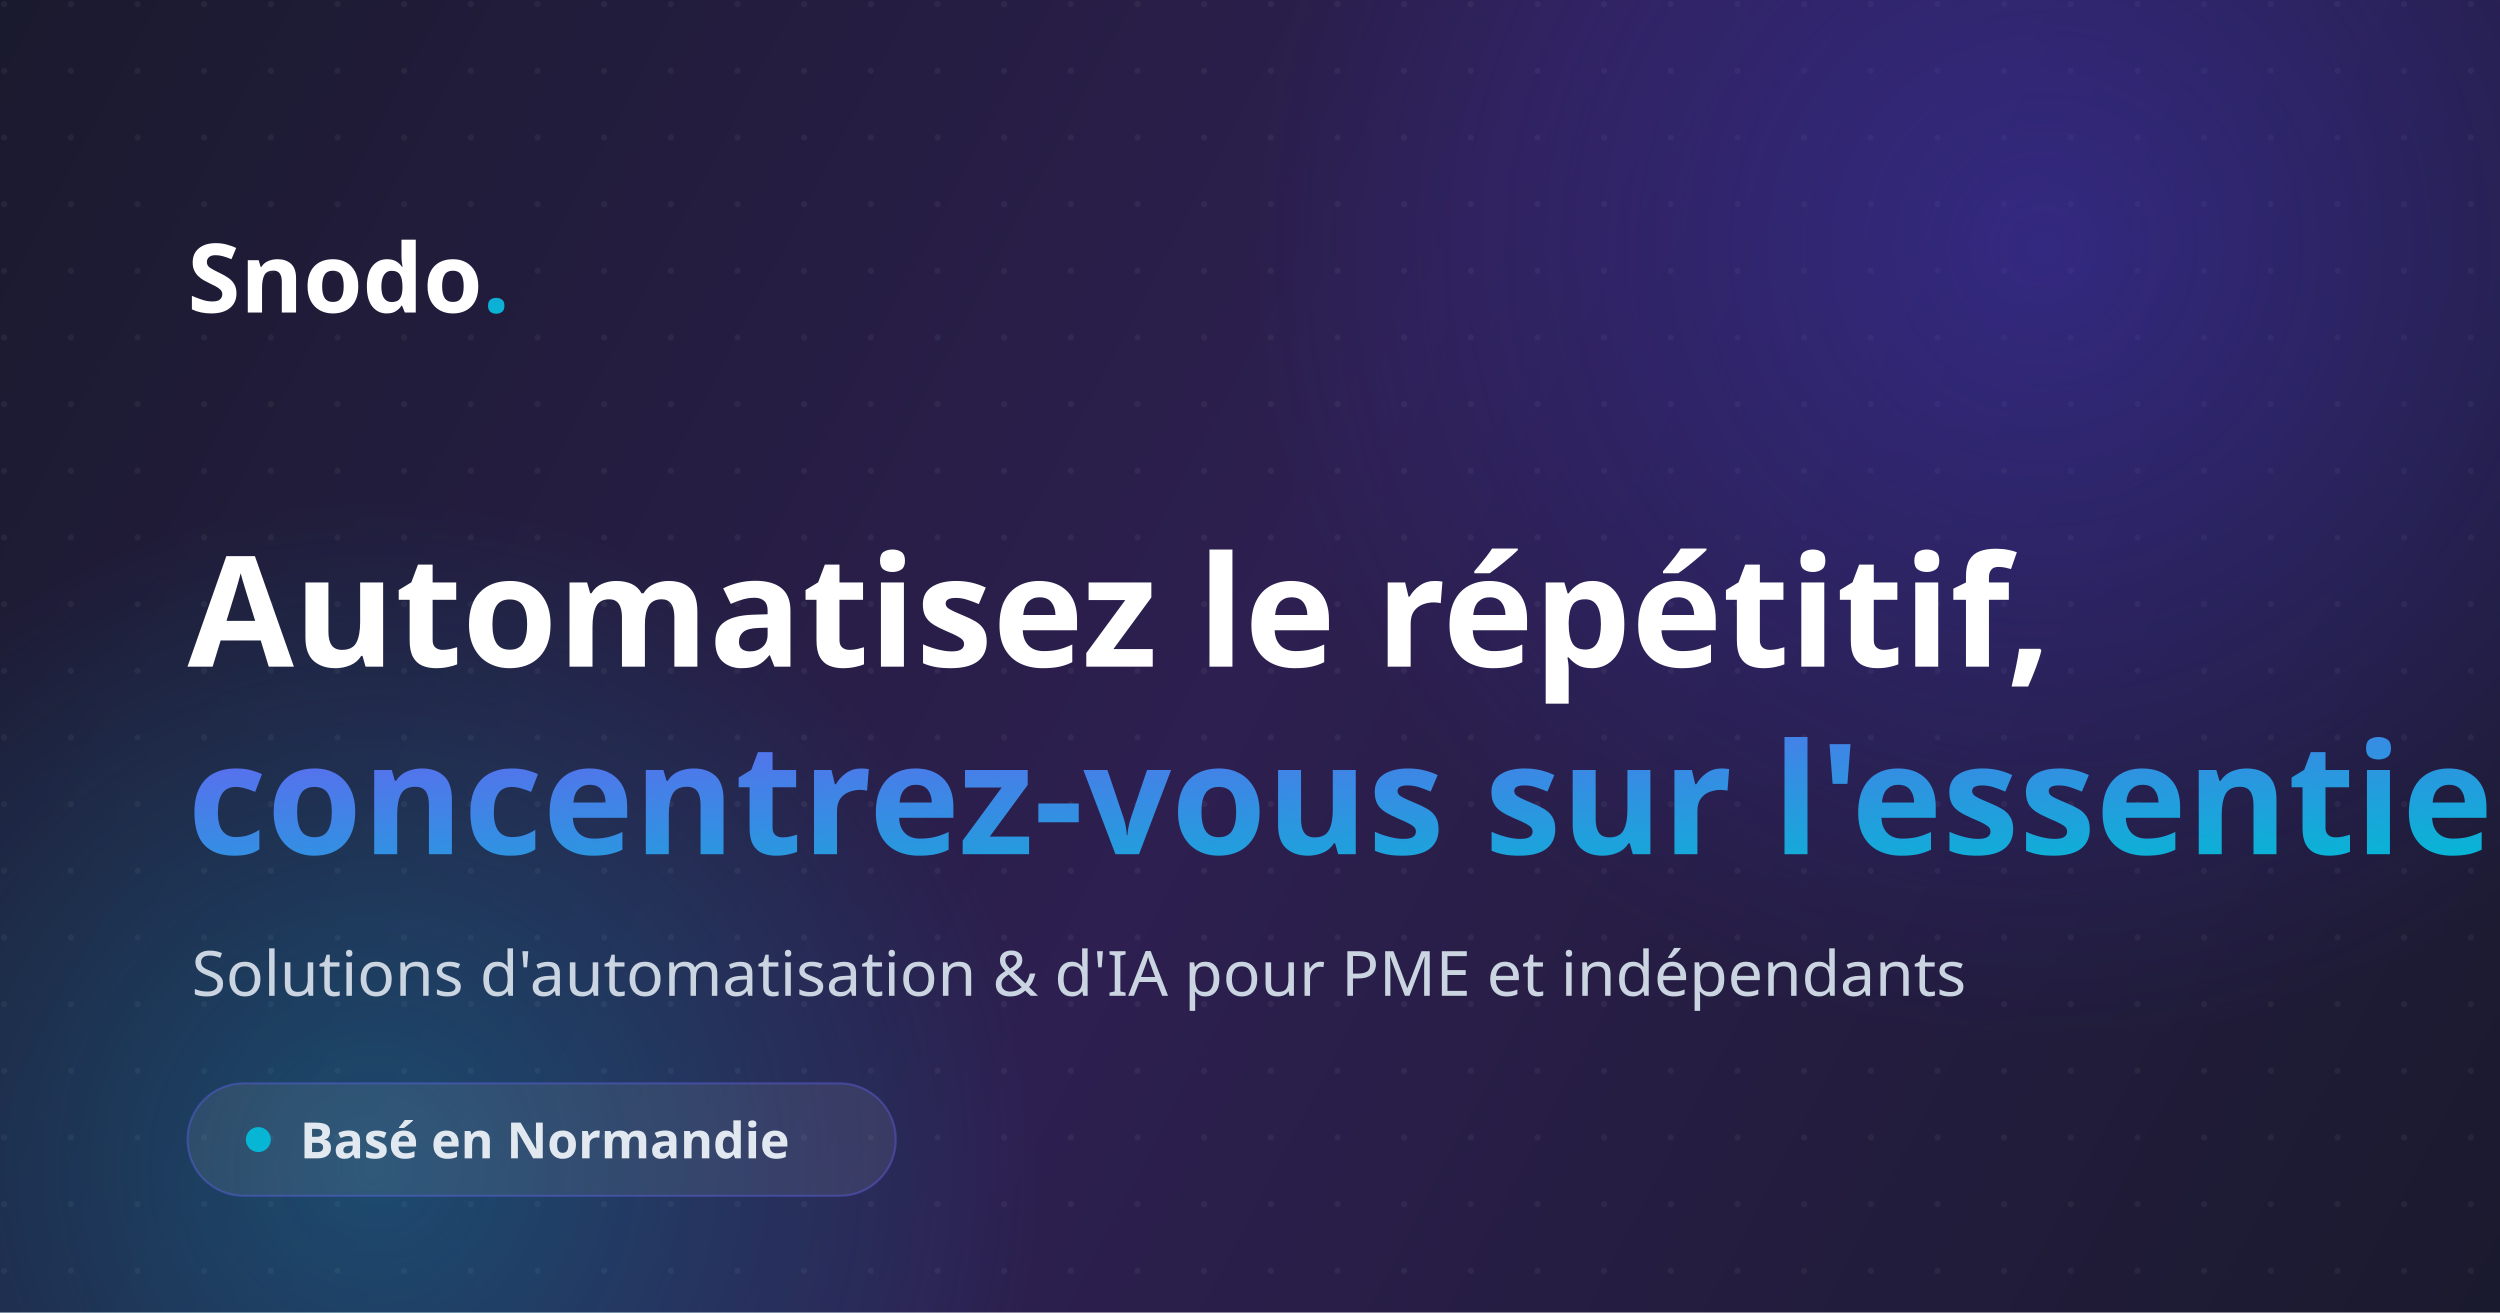
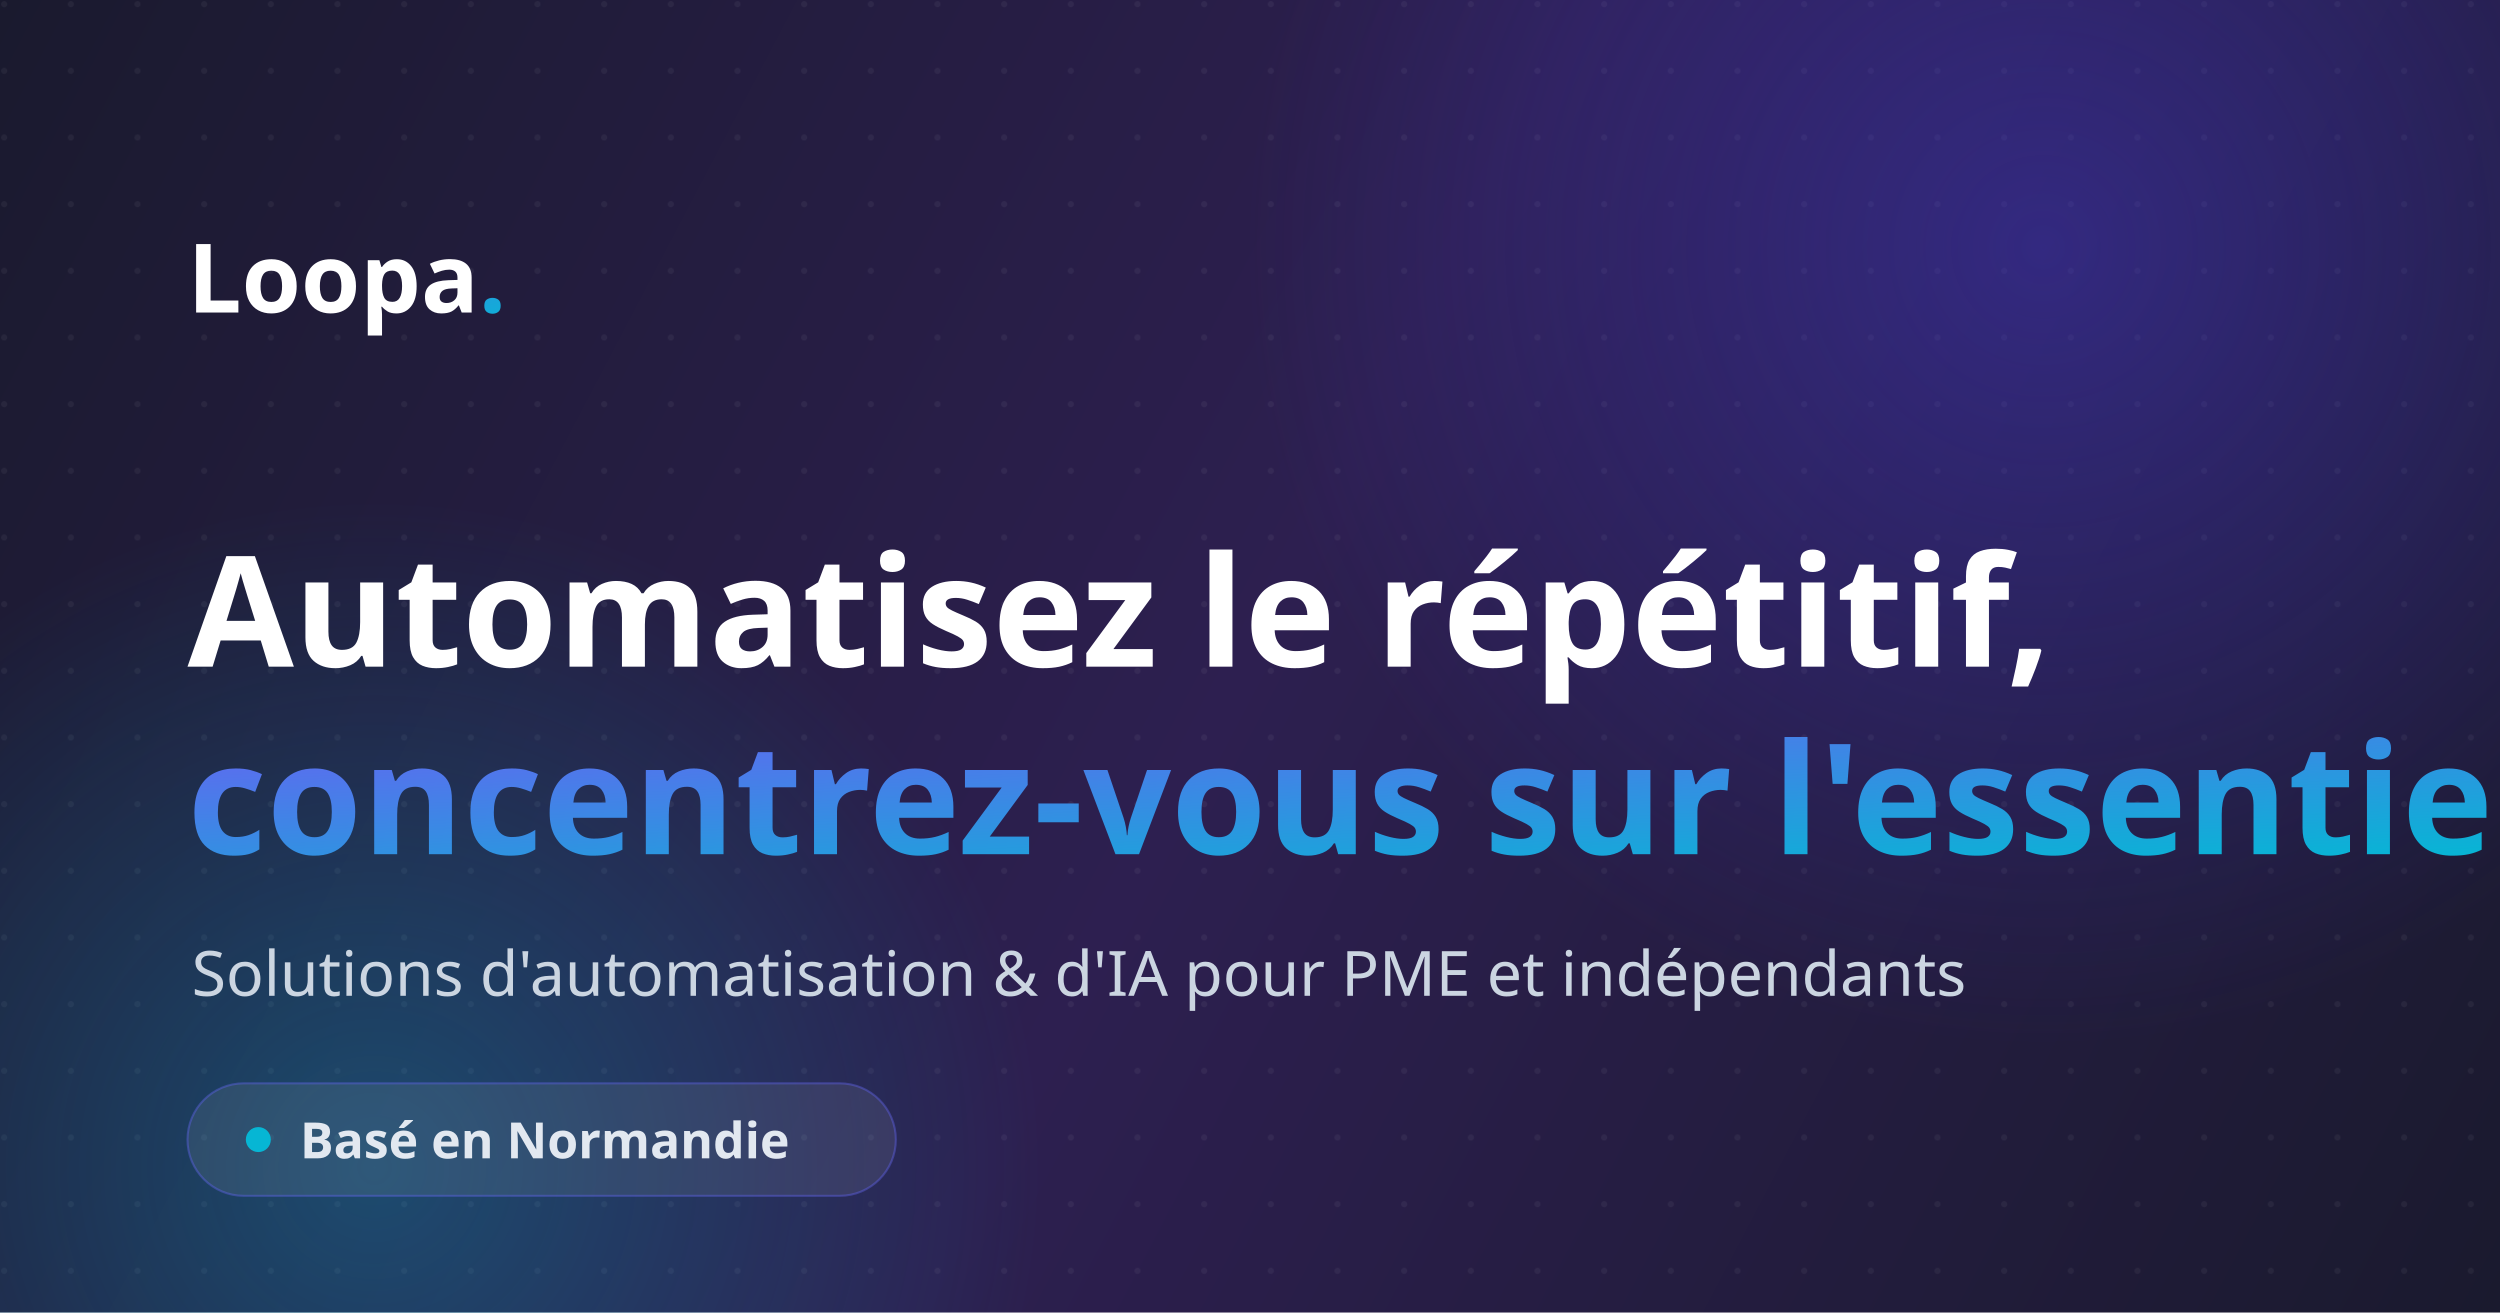
<svg xmlns="http://www.w3.org/2000/svg" width="1200" height="630" viewBox="0 0 1200 630" fill="none">
  <defs>
    <linearGradient id="bg" x1="0" y1="0" x2="1200" y2="630" gradientUnits="userSpaceOnUse">
      <stop offset="0" stop-color="#1A1A2E" />
      <stop offset="0.5" stop-color="#2D1F50" />
      <stop offset="1" stop-color="#1A1A2E" />
    </linearGradient>
    <linearGradient id="accent" x1="0" y1="0" x2="1" y2="1">
      <stop offset="0" stop-color="#6366F1" />
      <stop offset="1" stop-color="#06B6D4" />
    </linearGradient>
    <radialGradient id="orb1" cx="0.5" cy="0.5" r="0.5">
      <stop offset="0" stop-color="#4338CA" stop-opacity="0.45" />
      <stop offset="1" stop-color="#4338CA" stop-opacity="0" />
    </radialGradient>
    <radialGradient id="orb2" cx="0.5" cy="0.5" r="0.5">
      <stop offset="0" stop-color="#06B6D4" stop-opacity="0.30" />
      <stop offset="1" stop-color="#06B6D4" stop-opacity="0" />
    </radialGradient>
    <pattern id="dots" width="32" height="32" patternUnits="userSpaceOnUse">
      <circle cx="2" cy="2" r="1.5" fill="#ffffff" fill-opacity="0.05" />
    </pattern>
  </defs>
  <rect width="1200" height="630" fill="url(#bg)" />
  <rect width="1200" height="630" fill="url(#dots)" />
  <circle cx="980" cy="120" r="380" fill="url(#orb1)" />
  <circle cx="180" cy="560" r="320" fill="url(#orb2)" />
-   <text x="90" y="150" font-family="'Sora','Segoe UI',sans-serif" font-size="46" font-weight="800" fill="#ffffff">Snodo<tspan fill="url(#accent)">.</tspan>
+   <text x="90" y="150" font-family="'Sora','Segoe UI',sans-serif" font-size="46" font-weight="800" fill="#ffffff">Loopa<tspan fill="url(#accent)">.</tspan>
  </text>
  <text x="90" y="320" font-family="'Sora','Segoe UI',sans-serif" font-size="74" font-weight="800" fill="#ffffff">Automatisez le répétitif,</text>
  <text x="90" y="410" font-family="'Sora','Segoe UI',sans-serif" font-size="74" font-weight="800" fill="url(#accent)">concentrez-vous sur l'essentiel</text>
  <text x="92" y="478" font-family="'Segoe UI',sans-serif" font-size="30" font-weight="400" fill="#CBD5E1">Solutions d'automatisation &amp; d'IA pour PME et indépendants</text>
  <rect x="90" y="520" width="340" height="54" rx="27" fill="#ffffff" fill-opacity="0.08" stroke="#6366F1" stroke-opacity="0.4" />
  <circle cx="124" cy="547" r="6" fill="#06B6D4" />
  <text x="144" y="556" font-family="'Segoe UI',sans-serif" font-size="24" font-weight="600" fill="#E2E8F0">Basé en Normandie</text>
</svg>
